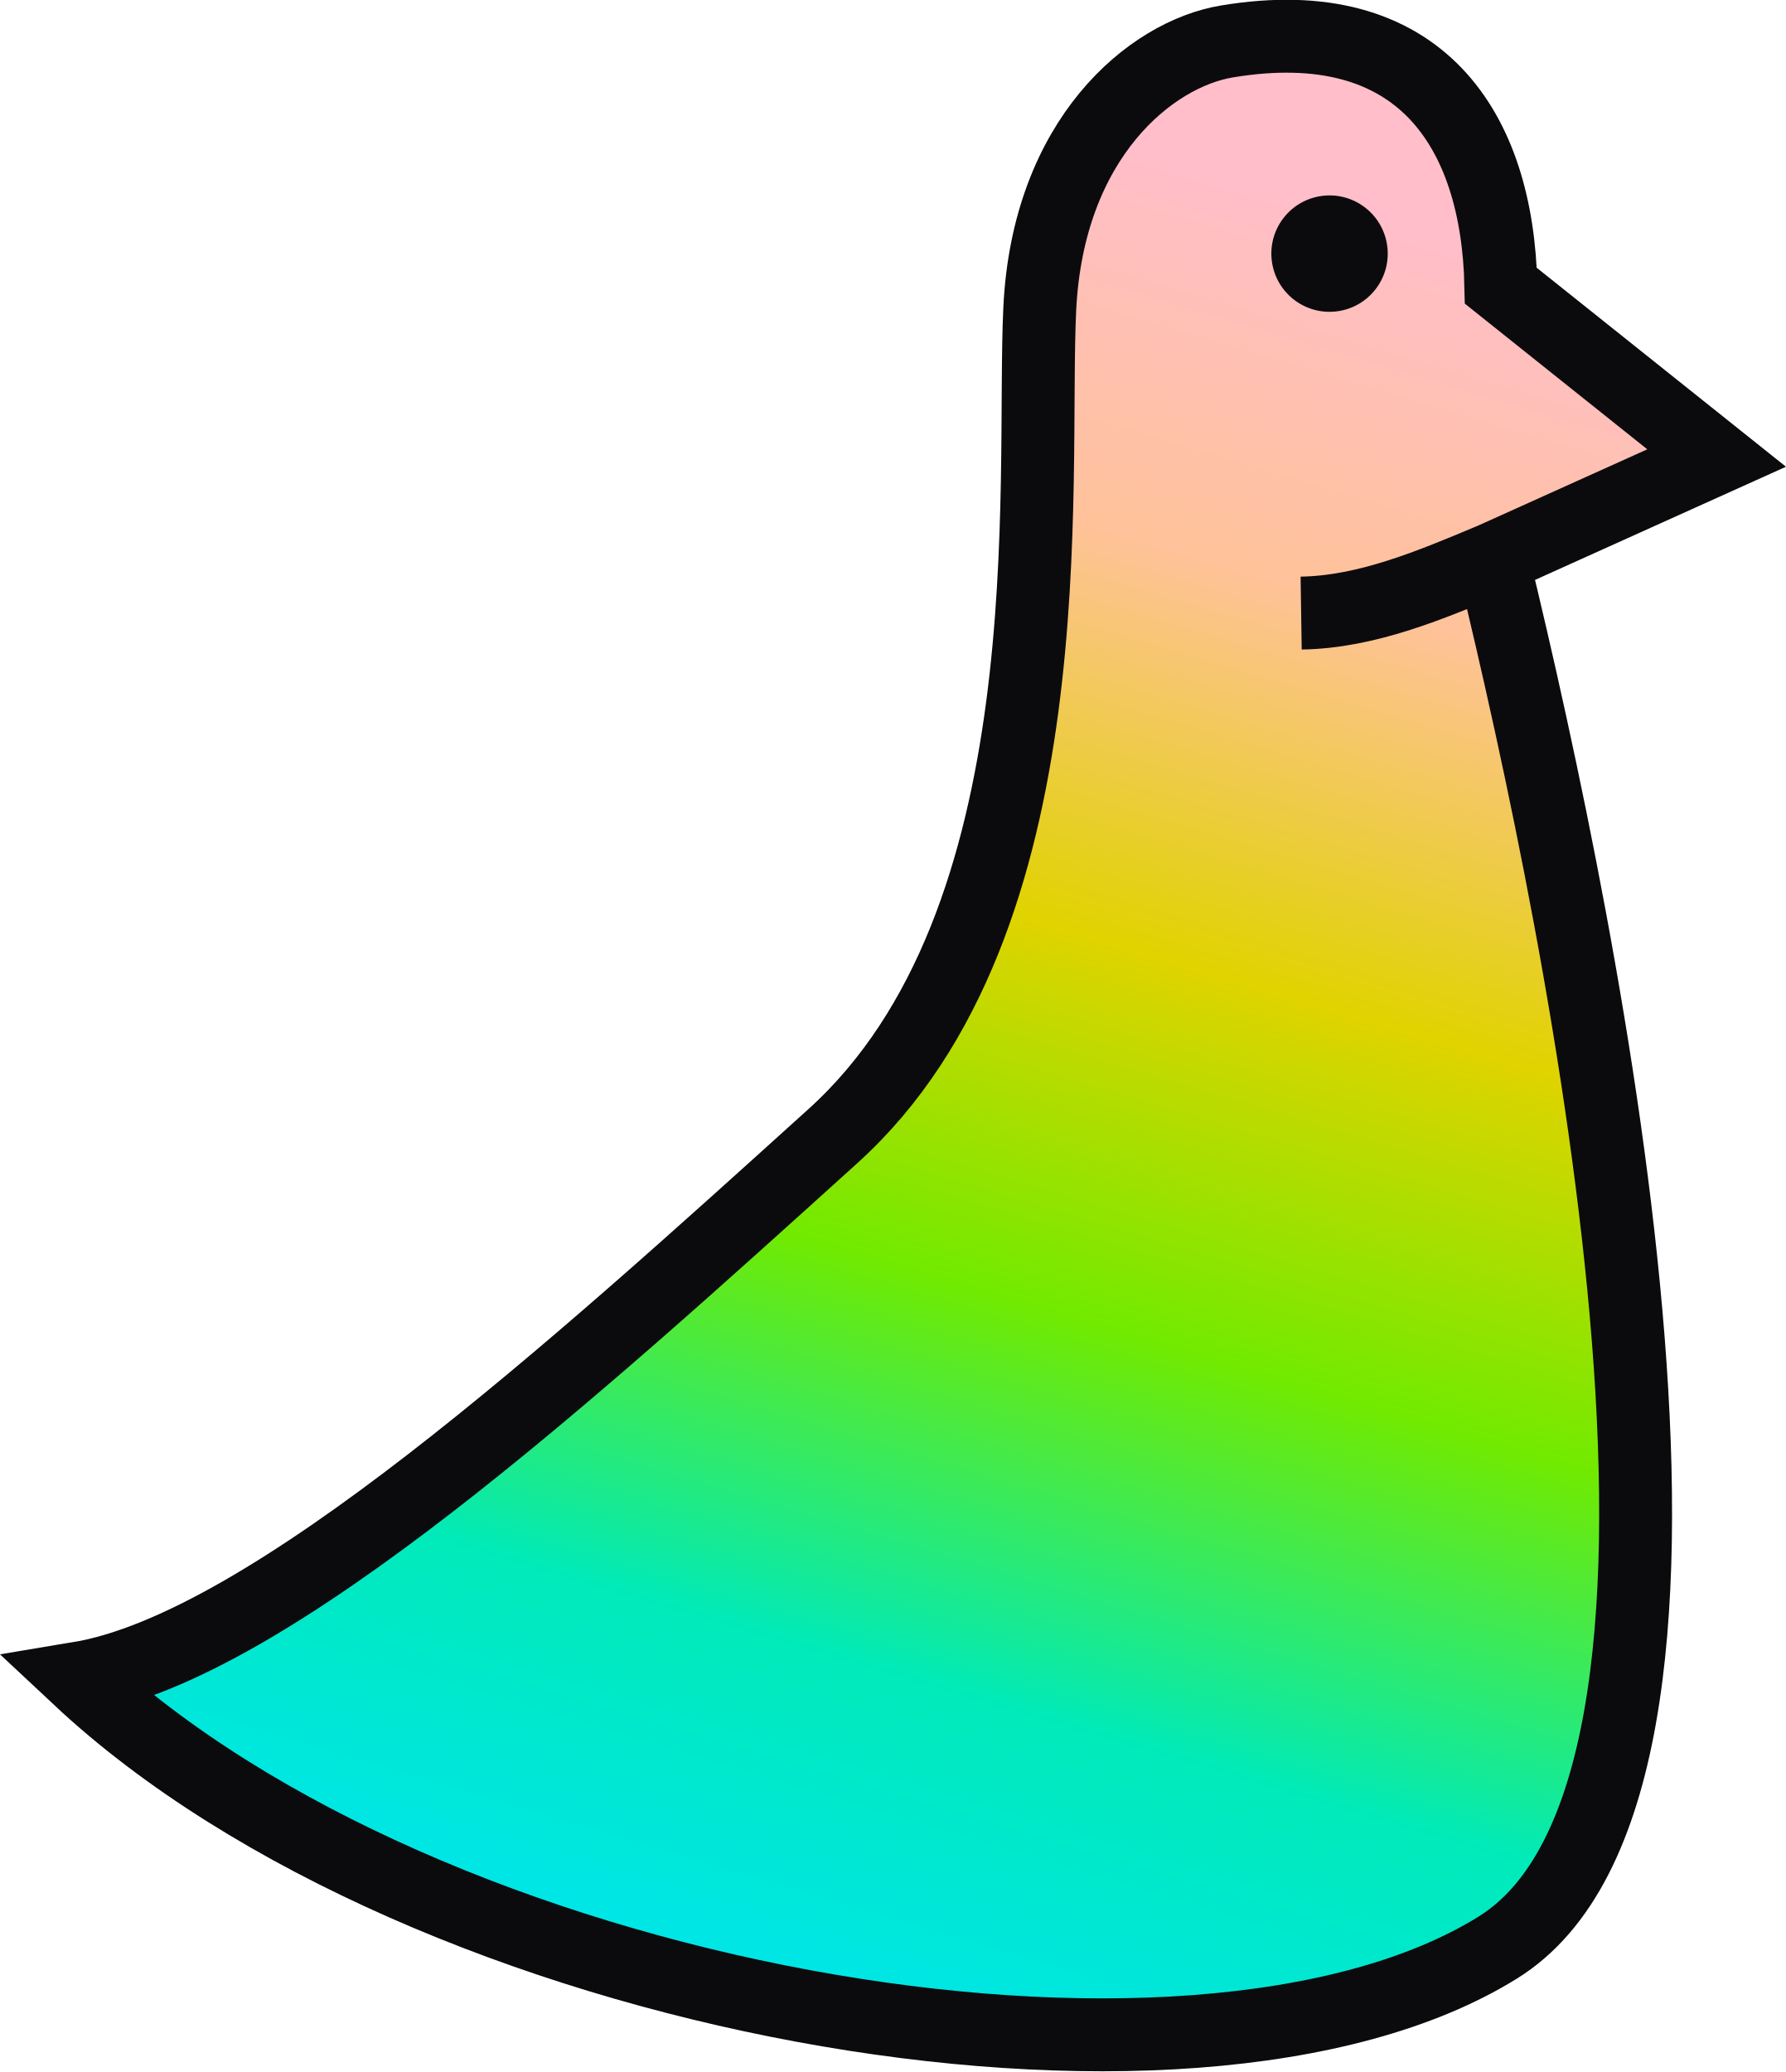
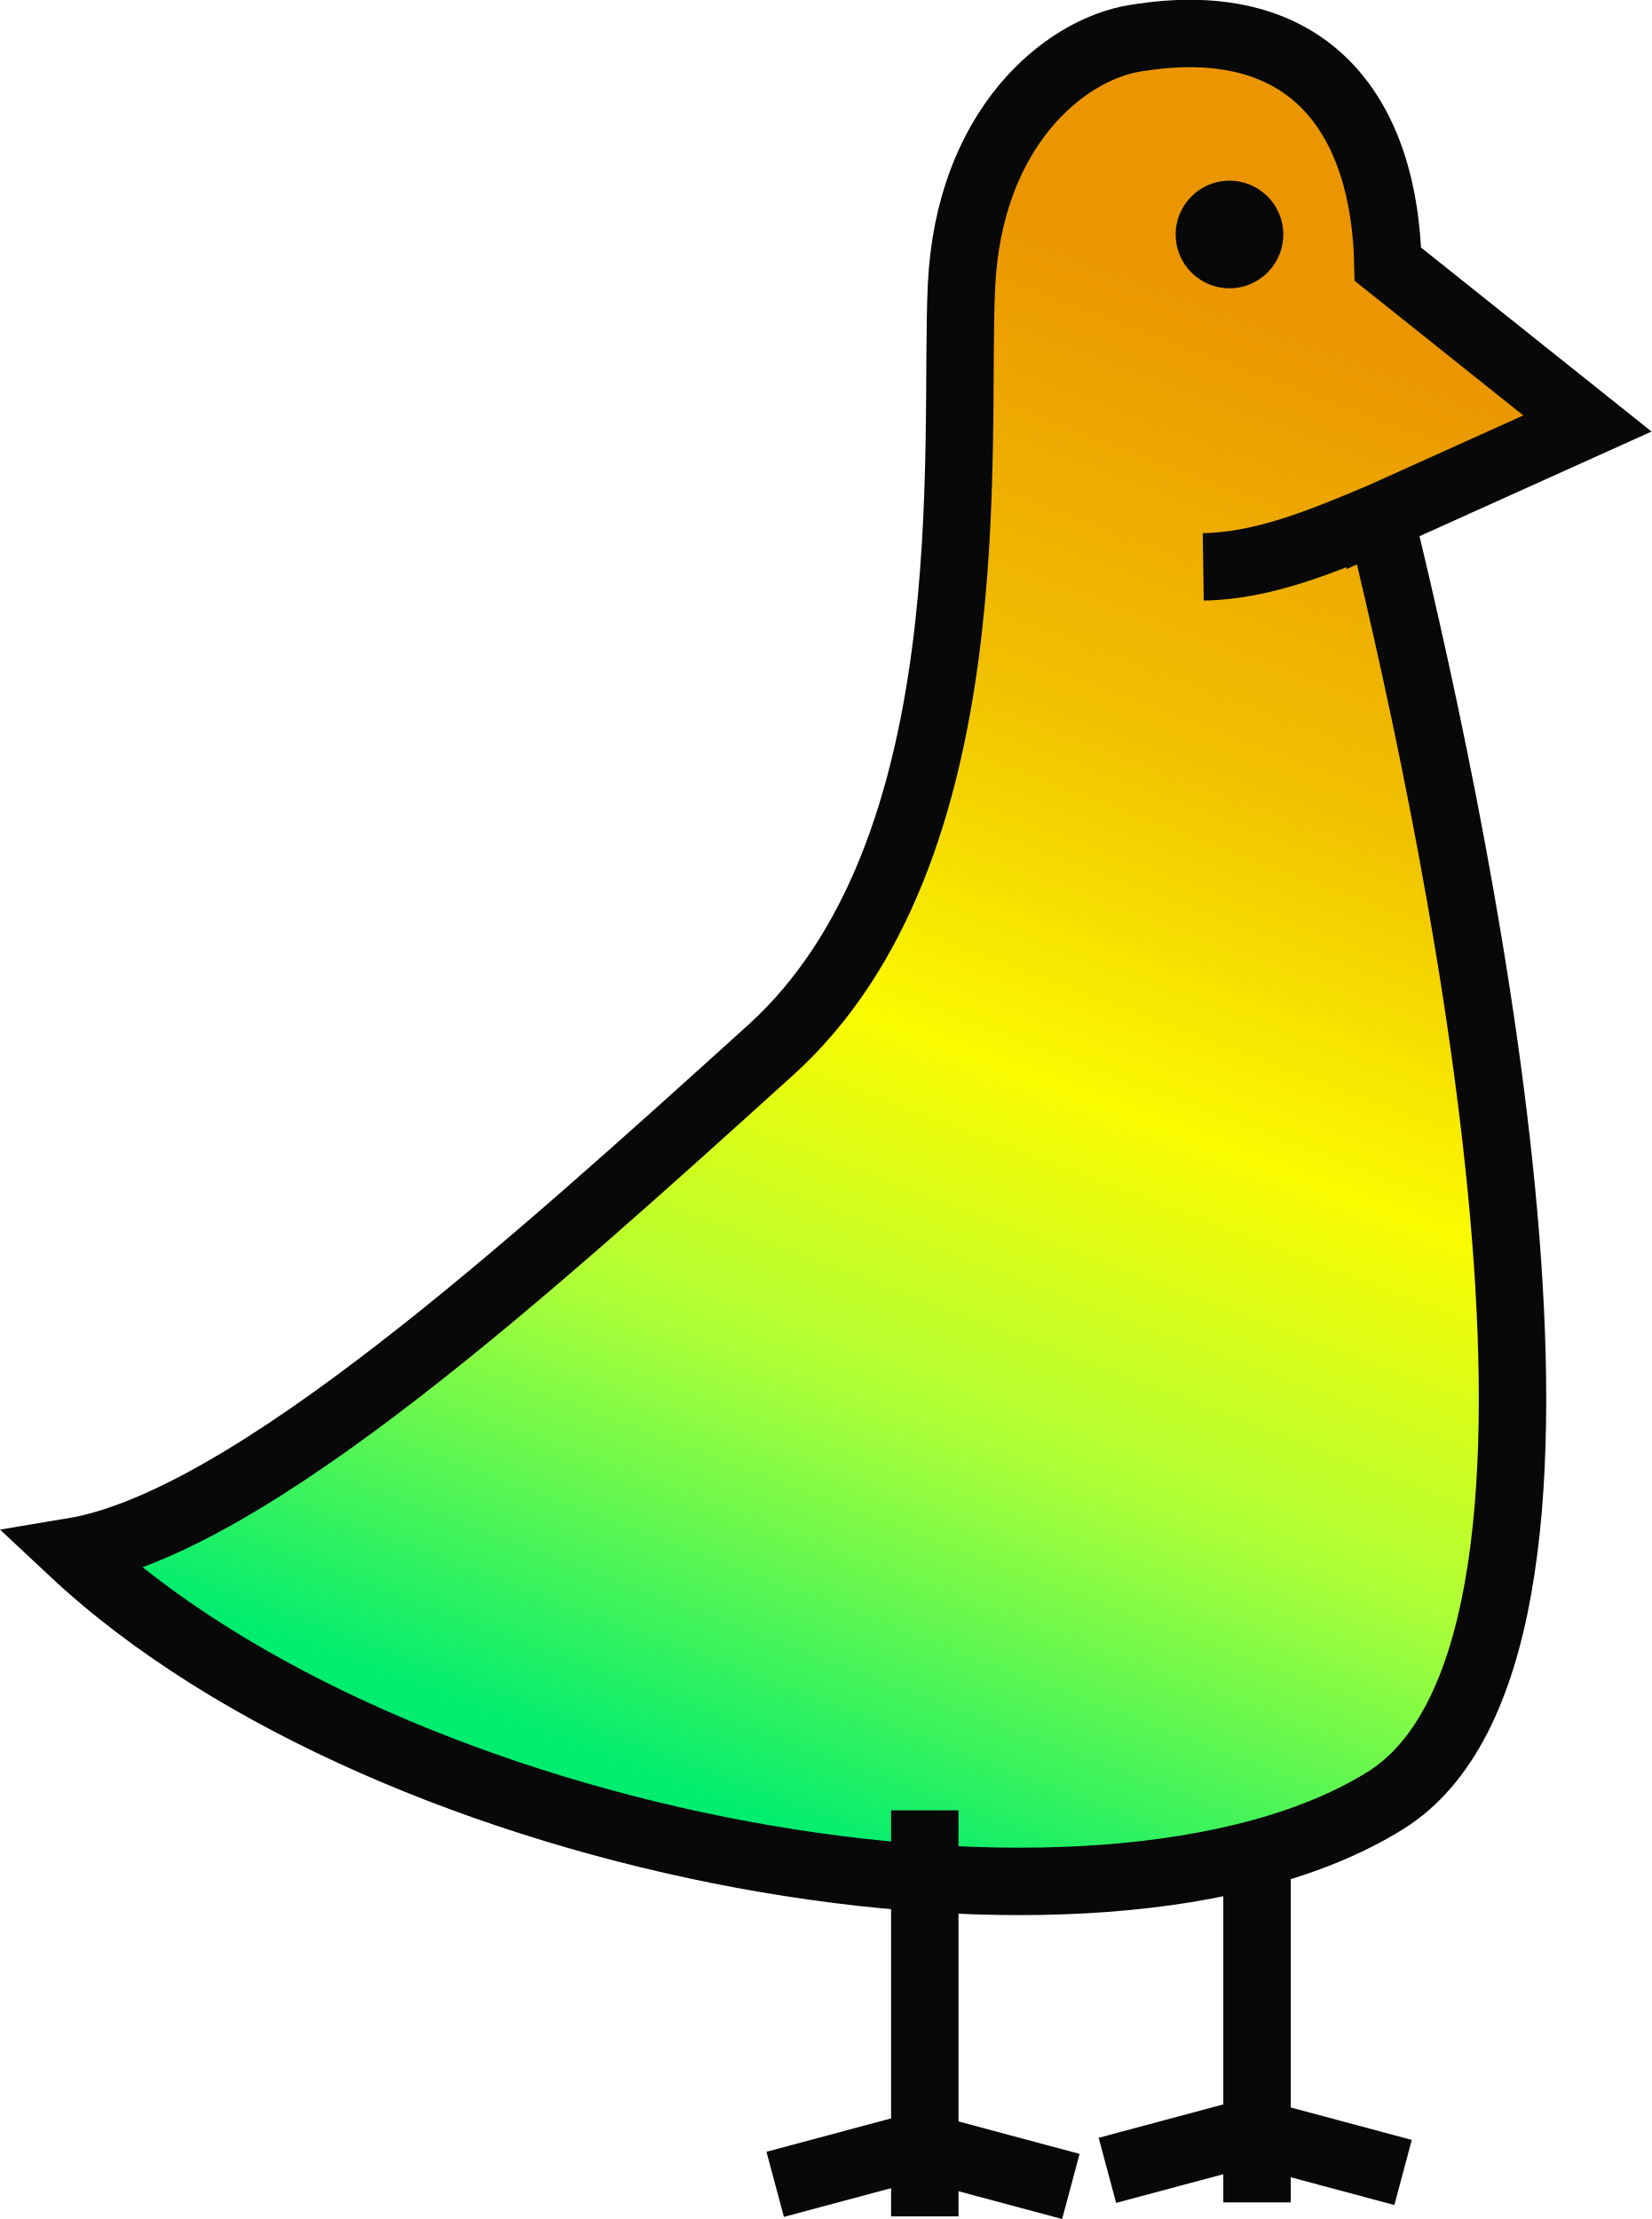
- <svg xmlns="http://www.w3.org/2000/svg" xmlns:xlink="http://www.w3.org/1999/xlink" width="300" height="348.034" viewBox="0 0 300 348.034" version="1.1" id="svg1">
+ <svg xmlns="http://www.w3.org/2000/svg" xmlns:xlink="http://www.w3.org/1999/xlink" width="300" height="403.117" viewBox="0 0 300 403.117" version="1.1" id="svg1">
  <defs id="defs1">
-     <linearGradient xlink:href="#linearGradient6-6" id="linearGradient3" x1="858.02" y1="628.949" x2="828.272" y2="558.869" gradientUnits="userSpaceOnUse" gradientTransform="matrix(-4.024668,0.4514389,0.4514389,4.024668,3368.977,-2571.331)" />
-     <linearGradient id="linearGradient6-6">
-       <stop style="stop-color:#00e5f0;stop-opacity:1;" offset="0" id="stop4" />
-       <stop style="stop-color:#00eab9;stop-opacity:1;" offset="0.202" id="stop2" />
-       <stop style="stop-color:#71ea00;stop-opacity:1;" offset="0.405" id="stop3" />
-       <stop style="stop-color:#e0d300;stop-opacity:1;" offset="0.598" id="stop6-0" />
-       <stop style="stop-color:#ffc299;stop-opacity:1;" offset="0.802" id="stop7-9" />
-       <stop style="stop-color:#ffbeca;stop-opacity:1;" offset="1" id="stop5" />
+     <linearGradient xlink:href="#linearGradient220-8" id="linearGradient3-4" x1="825.864" y1="559.992" x2="860.428" y2="627.826" gradientUnits="userSpaceOnUse" gradientTransform="matrix(-4.130182,0.4632742,0.4632742,4.130182,3831.672,-1003.352)" />
+     <linearGradient id="linearGradient220-8">
+       <stop style="stop-color:#eb9600;stop-opacity:1;" offset="0.05" id="stop215-1" />
+       <stop style="stop-color:#f1c000;stop-opacity:1;" offset="0.299" id="stop216-6" />
+       <stop style="stop-color:#fbfb00;stop-opacity:1;" offset="0.503" id="stop217-1" />
+       <stop style="stop-color:#aeff37;stop-opacity:1;" offset="0.703" id="stop218-5" />
+       <stop style="stop-color:#00ed70;stop-opacity:1;" offset="0.95" id="stop219-7" />
    </linearGradient>
  </defs>
  <g id="layer1">
-     <g id="g1" transform="matrix(1.047258,0,0,1.047258,-104.9627,-28.54616)">
-       <path style="display:inline;fill:url(#linearGradient3);stroke:#0b0b0d;stroke-width:11.693;stroke-dasharray:none;stroke-opacity:1" d="m 339.624,116.931 35.943,-16.21 -34.608,-27.627 c -0.53,-24.847 -12.776,-44.369 -43.953,-39.187 -12.149,2.019 -28.692,15.47 -30.007,42.898 -1.328,27.693 4.904,98.24 -33.144,132.642 -41.553,37.572 -90.335,81.877 -120.988,86.976 55.591,52.034 178.404,73.758 227.604,43.203 41.675,-25.882 14.399,-159.986 -0.848,-222.695 -9.853,4.125 -20.134,8.5 -30.696,8.658 10.562,-0.161 20.839,-4.528 30.696,-8.658 z" id="path2-5-52-8" />
-       <circle style="display:inline;fill:#0b0b0d;fill-opacity:1;stroke:none;stroke-width:10.715;stroke-dasharray:none;stroke-opacity:1" id="path18-0-5-0" cx="-303.953" cy="102.455" r="9.334" transform="matrix(-0.9937679,0.1114689,0.1114689,0.9937679,0,0)" />
+     <g id="g8" transform="matrix(1.020502,0,0,1.020502,-487.0088,-1697.465)">
+       <g id="g20" transform="translate(286.0124)">
+         <path style="fill:#080809;fill-opacity:1;stroke:#080809;stroke-width:12;stroke-linecap:butt;stroke-dasharray:none;stroke-opacity:1" d="m 414.956,1983.144 v 72.282" id="path17-6" />
+         <path style="fill:#080809;fill-opacity:1;stroke:#080809;stroke-width:12;stroke-linecap:butt;stroke-dasharray:none;stroke-opacity:1" d="m 388.326,2049.72 25.614,-6.863 27.016,7.239" id="path18-4" />
+       </g>
+       <path style="display:inline;fill:url(#linearGradient3-4);stroke:#080809;stroke-width:12;stroke-dasharray:none;stroke-opacity:1" d="m 722.899,1755.387 36.885,-16.635 -35.515,-28.352 c -0.543,-25.498 -13.111,-45.532 -45.105,-40.214 -12.468,2.072 -29.444,15.875 -30.794,44.022 -1.363,28.419 5.033,100.815 -34.013,136.119 -42.643,38.557 -92.704,84.024 -124.159,89.256 57.048,53.398 183.082,75.692 233.571,44.336 42.767,-26.561 14.776,-164.18 -0.87,-228.533 -10.112,4.233 -20.662,8.723 -31.501,8.885 10.839,-0.165 21.386,-4.646 31.501,-8.885 z" id="path2-5-52-8-5" />
+       <circle style="display:inline;fill:#080809;fill-opacity:1;stroke:none;stroke-width:10.996;stroke-dasharray:none;stroke-opacity:1" id="path18-0-5-0-5" cx="-501.665" cy="1772.07" r="9.579" transform="matrix(-0.9937679,0.1114689,0.1114689,0.9937679,0,0)" />
+       <g id="g19" transform="translate(286.0124)">
+         <path style="fill:#080809;fill-opacity:1;stroke:#080809;stroke-width:12;stroke-linecap:butt;stroke-dasharray:none;stroke-opacity:1" d="m 355.822,1985.635 v 72.282" id="path17" />
+         <path style="fill:#080809;fill-opacity:1;stroke:#080809;stroke-width:12;stroke-linecap:butt;stroke-dasharray:none;stroke-opacity:1" d="m 329.192,2052.21 25.614,-6.863 27.016,7.239" id="path18" />
+       </g>
    </g>
  </g>
</svg>
